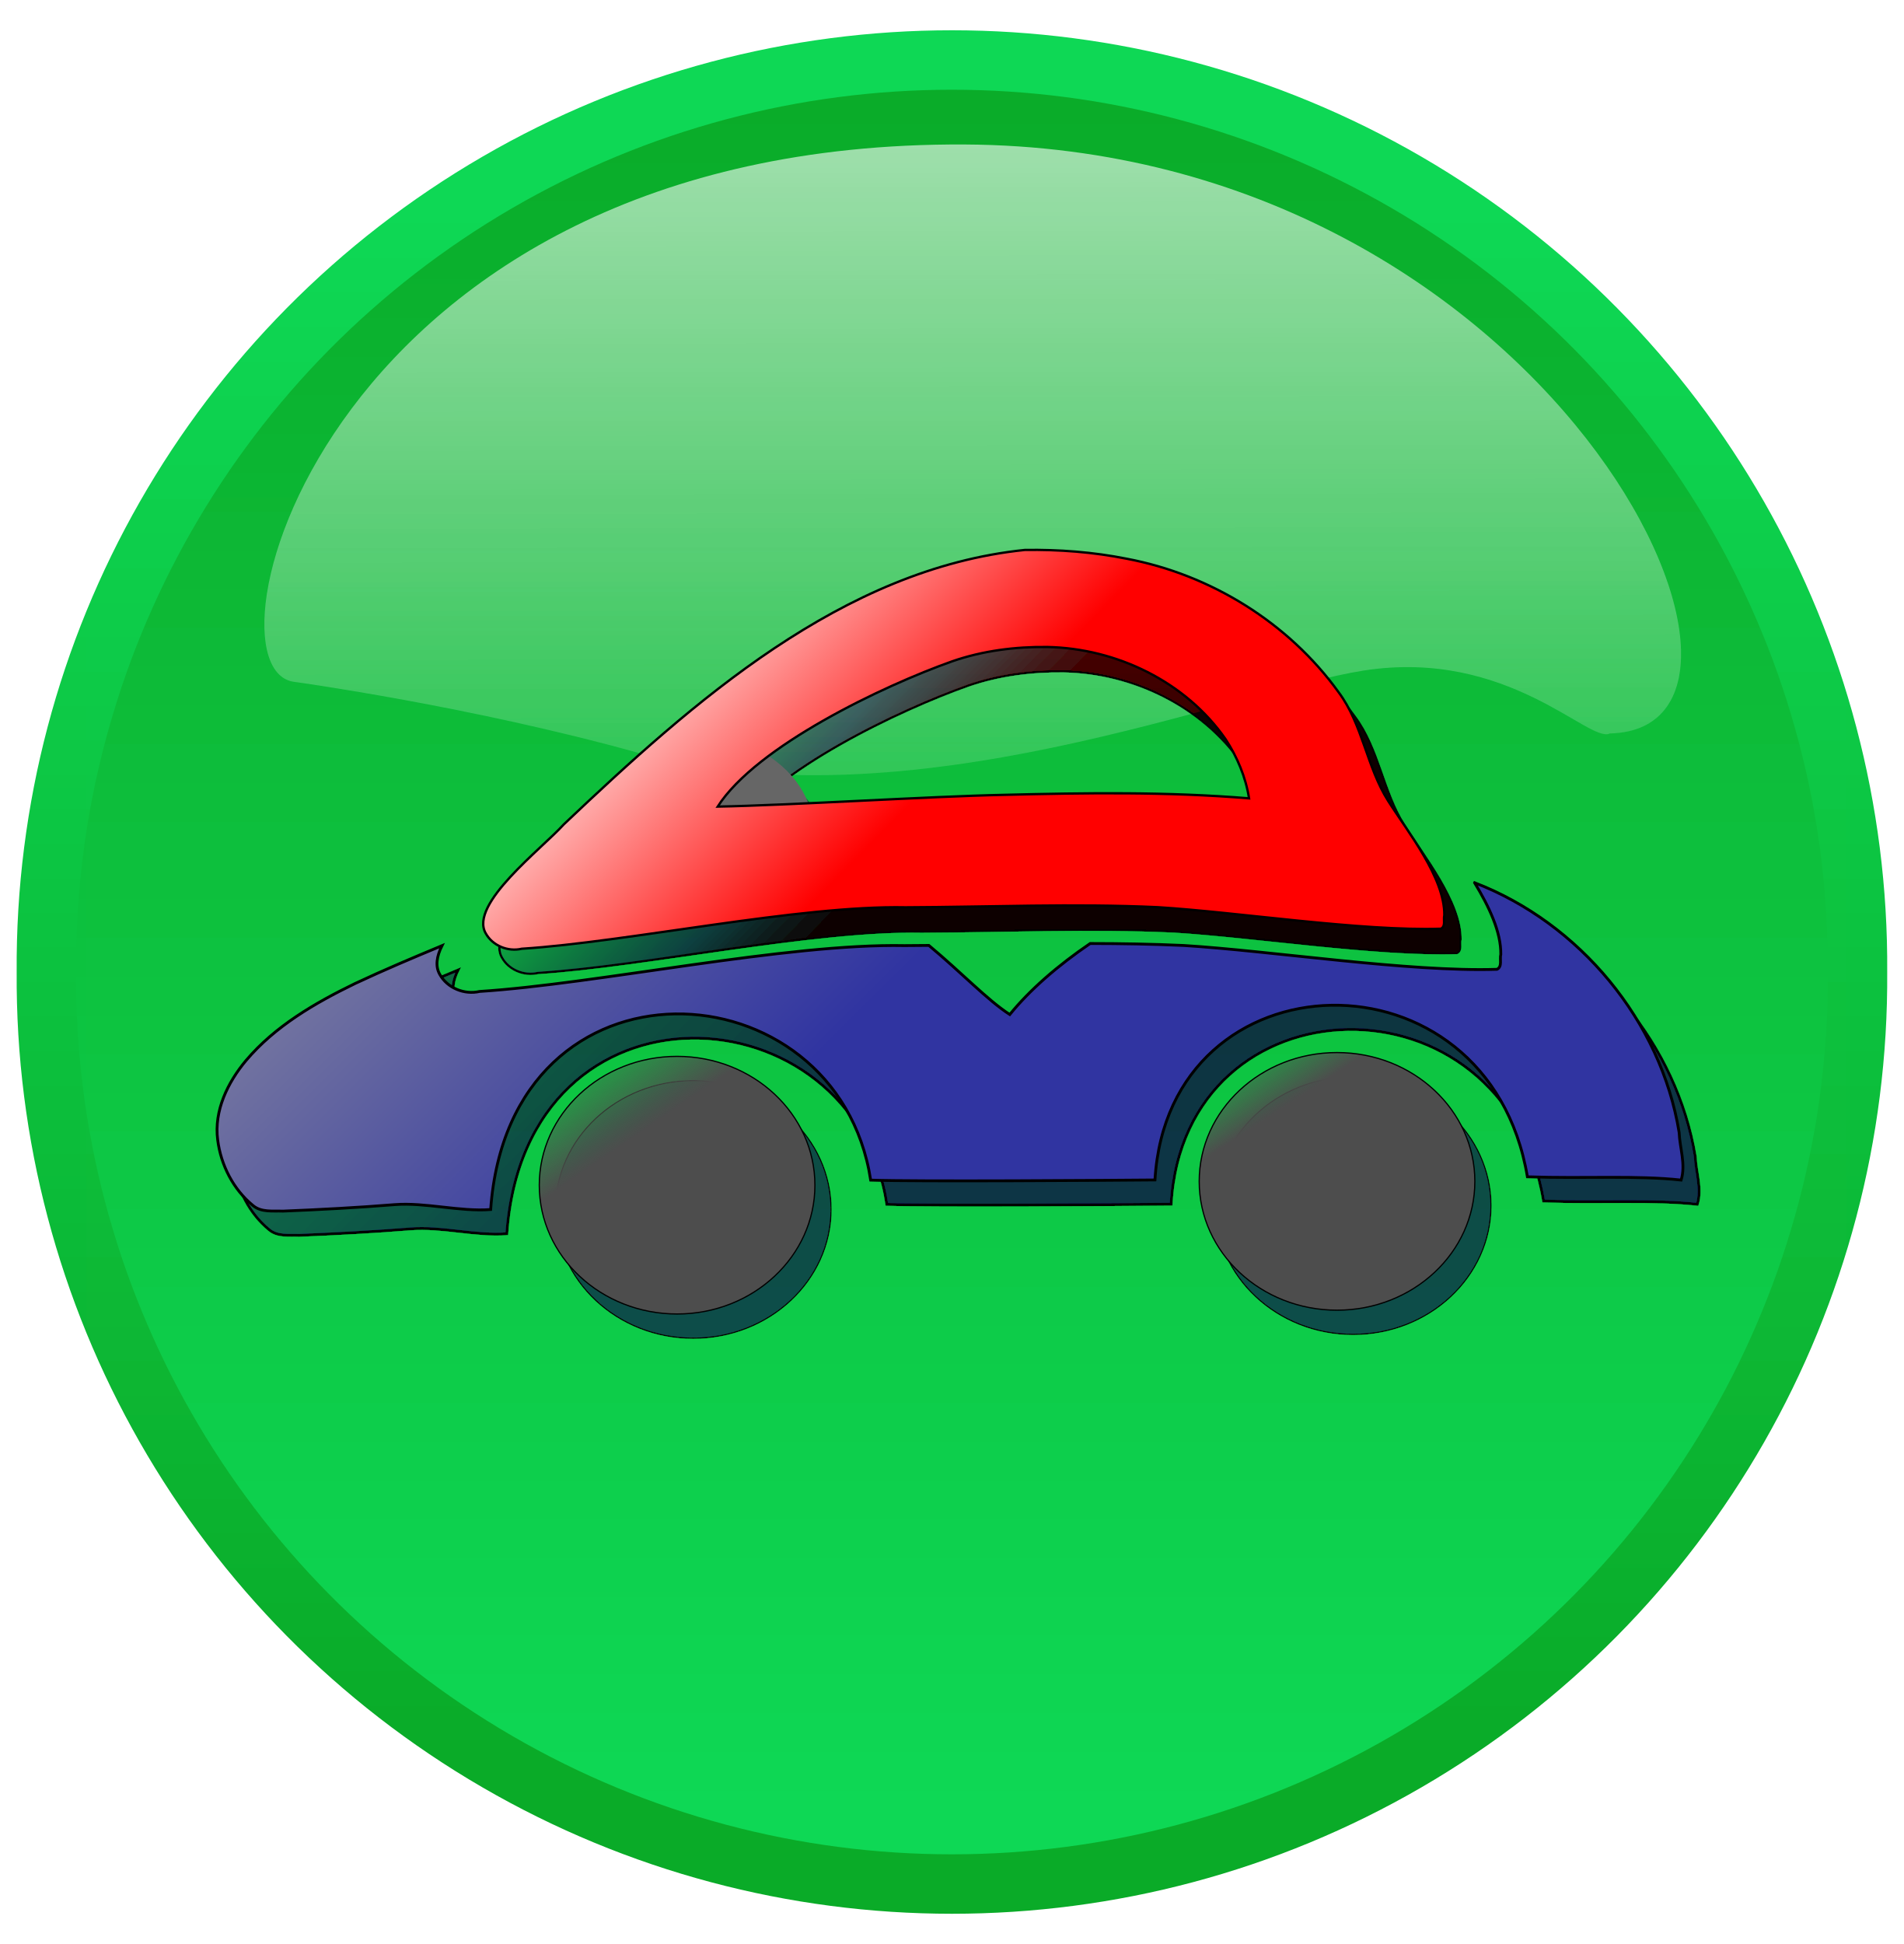
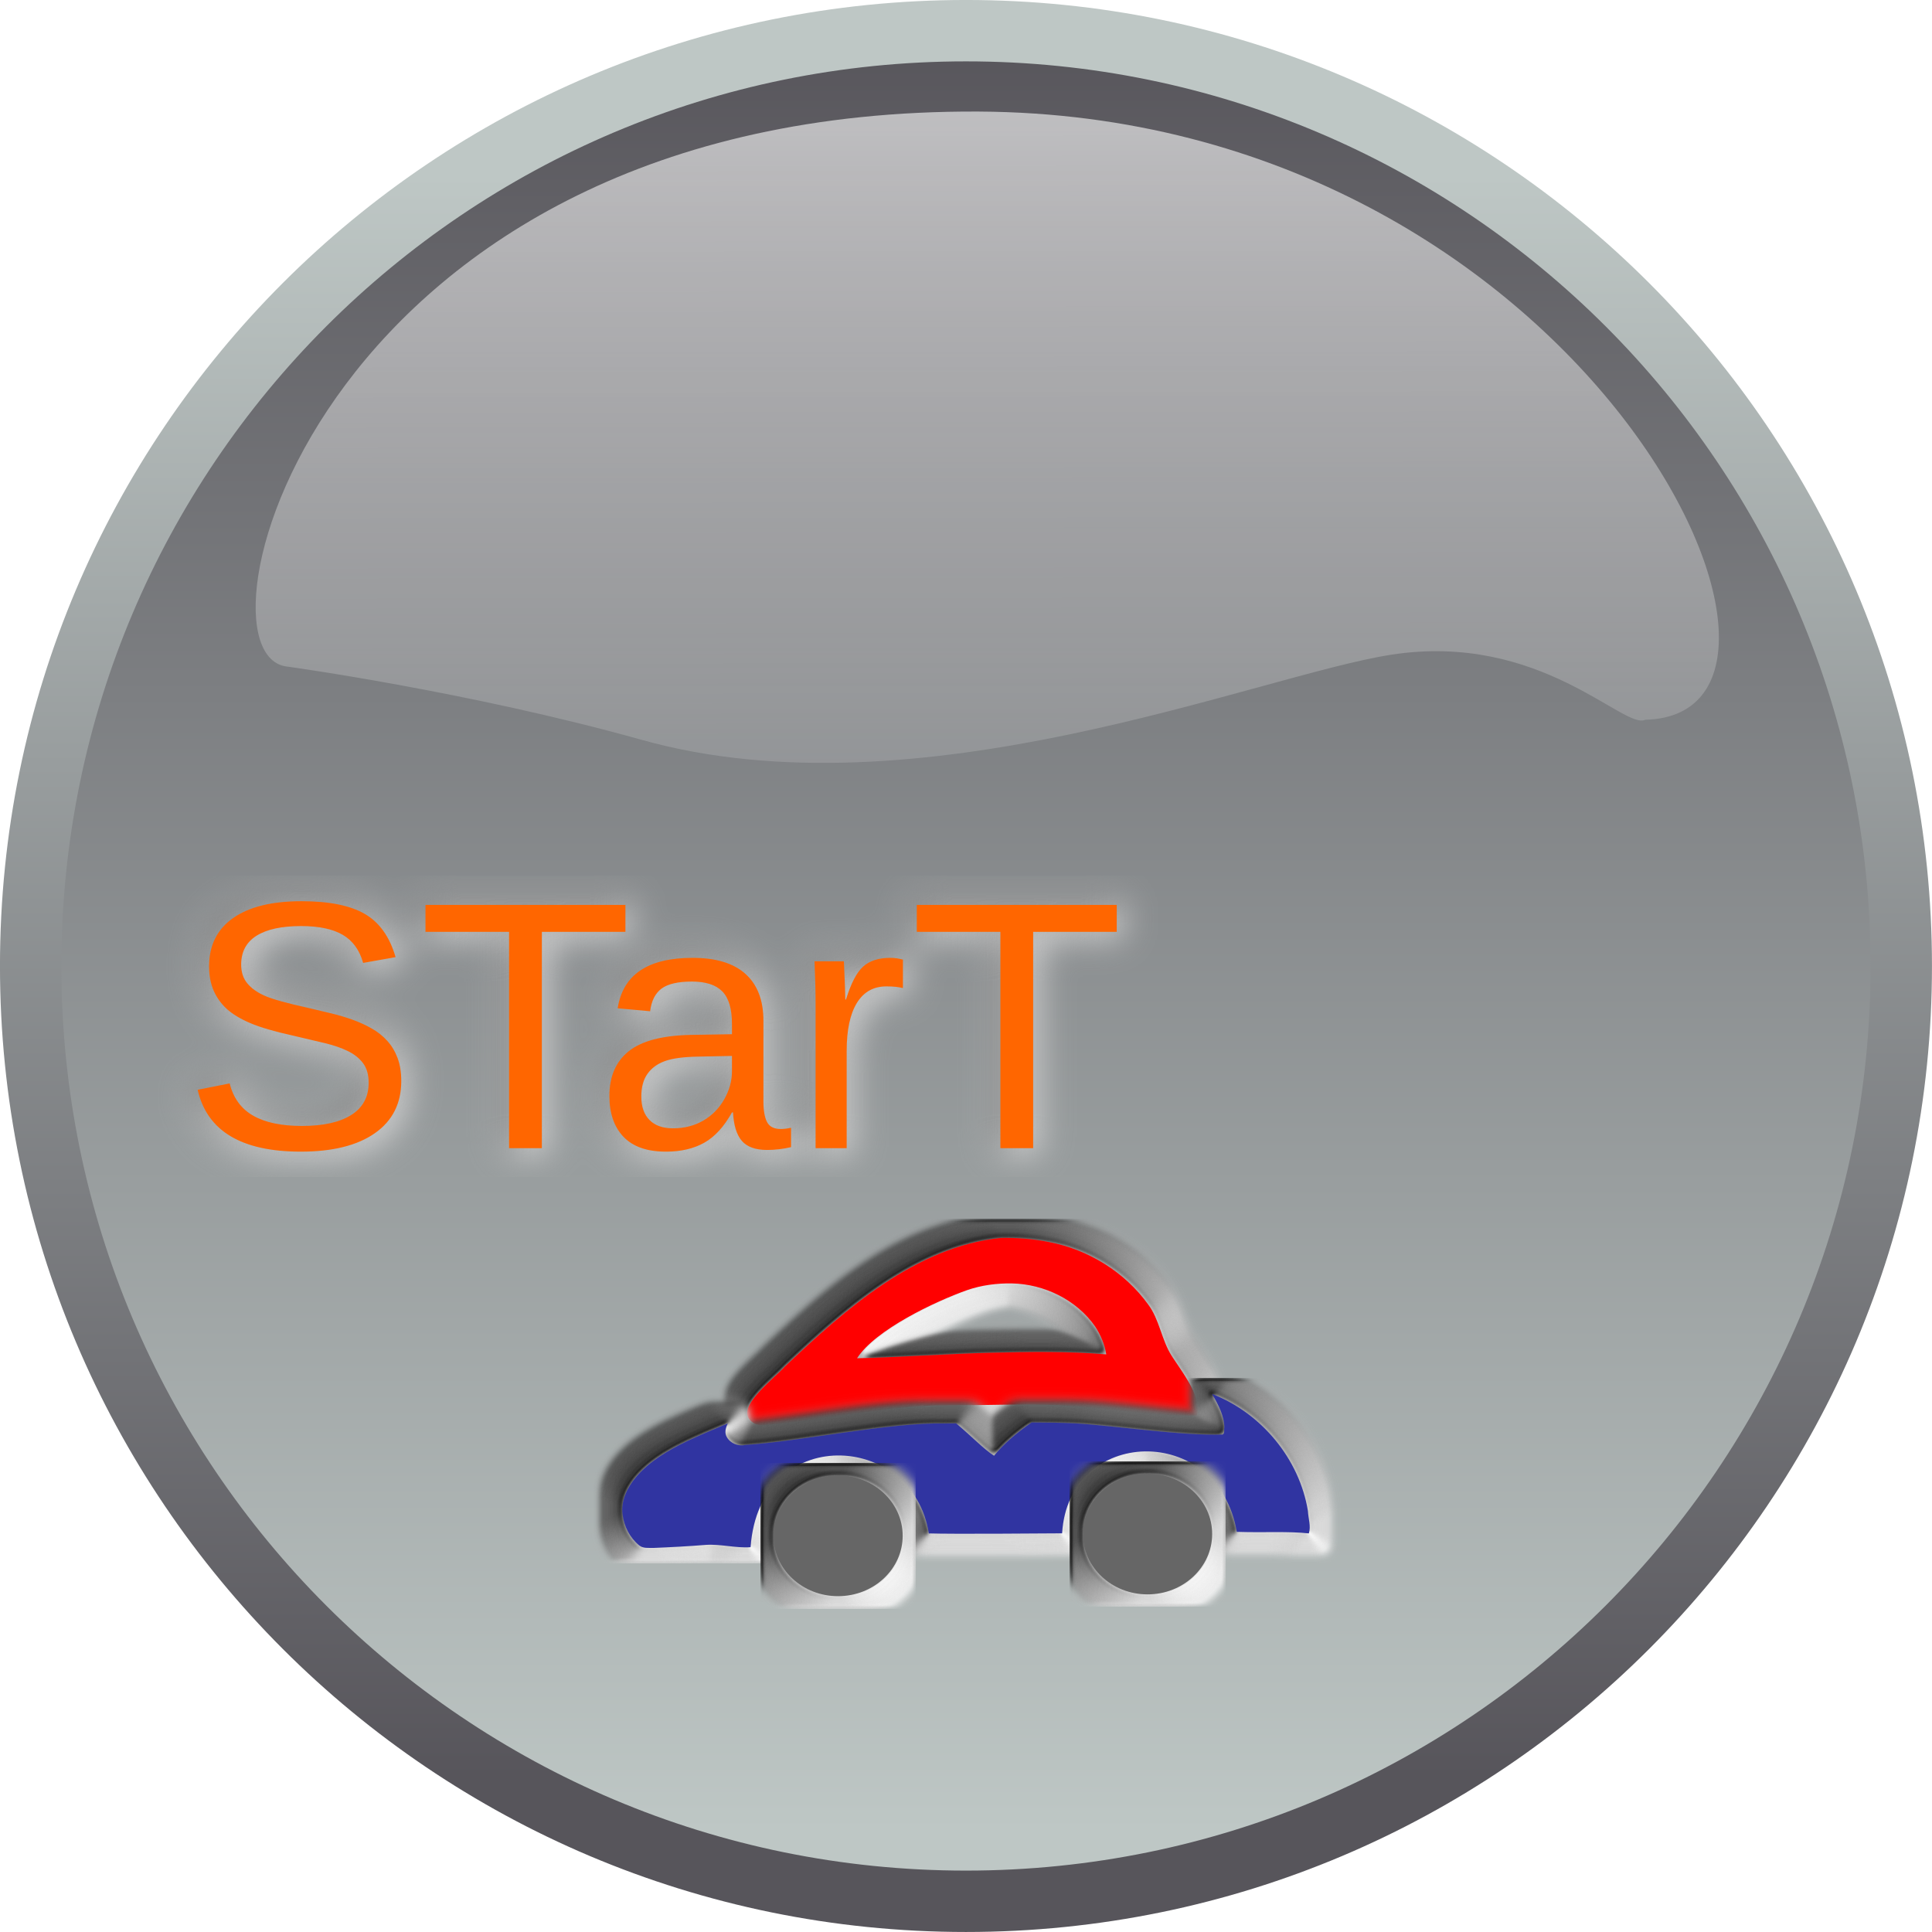
- <svg xmlns="http://www.w3.org/2000/svg" xmlns:xlink="http://www.w3.org/1999/xlink" viewBox="0 0 9.951 10.159" width="199.026" height="203.187" id="svg2881" version="1.1" style="display:inline" enable-background="new">
-   <defs id="defs2898">
-     <linearGradient id="linearGradient2939">
-       <stop style="stop-color:#d2d2d2;stop-opacity:1;" offset="0" id="stop2941" />
-       <stop style="stop-color:#ffffff;stop-opacity:0;" offset="1" id="stop2943" />
+ <svg xmlns="http://www.w3.org/2000/svg" xmlns:xlink="http://www.w3.org/1999/xlink" id="svg1" viewBox="0 0 393.31 393.31" version="1.1" width="100%" height="100%">
+   <defs id="defs3">
+     <linearGradient id="linearGradient1697">
+       <stop id="stop1698" style="stop-color:#bec7c5;stop-opacity:1;" offset="0" />
+       <stop id="stop1699" style="stop-color:#57555b;stop-opacity:1;" offset="1" />
    </linearGradient>
-     <linearGradient id="linearGradient2929">
-       <stop style="stop-color:#123031;stop-opacity:1;" offset="0" id="stop2931" />
-       <stop style="stop-color:#ededed;stop-opacity:1" offset="1" id="stop2933" />
+     <linearGradient id="linearGradient1076" y2="466.28" xlink:href="#linearGradient1697" gradientUnits="userSpaceOnUse" x2="520.57" y1="506.29" x1="520.57" />
+     <linearGradient id="linearGradient1077" y2="505.08" xlink:href="#linearGradient1697" gradientUnits="userSpaceOnUse" x2="522.94" y1="469.5" x1="522.94" />
+     <linearGradient id="linearGradient1078" y2="463.47" gradientUnits="userSpaceOnUse" y1="183.48" gradientTransform="matrix(1.5539 0 0 .64354 -1.0179 0)" x2="214.59" x1="213.83">
+       <stop id="stop1703" style="stop-color:#ffffff;stop-opacity:.691" offset="0" />
+       <stop id="stop1704" style="stop-color:#ffffff;stop-opacity:0" offset="1" />
    </linearGradient>
-     <clipPath clipPathUnits="userSpaceOnUse" id="clipPath2917">
-       <path style="fill:#aaccee;fill-opacity:1;stroke:none" id="path2919" d="m 889.243,347.809 a 300,300 0 1 1 -600,0 300,300 0 1 1 600,0 z" transform="matrix(0.0488048,0,0,0.0488048,1.24212,-1.97473)" />
-     </clipPath>
-     <radialGradient xlink:href="#linearGradient2929" id="radialGradient2937" cx="691.637" cy="89.207" fx="691.637" fy="89.207" r="300" gradientUnits="userSpaceOnUse" gradientTransform="matrix(0.358885,1.17406,-0.97801,0.286827,388.549,-507.209)" />
-     <radialGradient xlink:href="#linearGradient2939" id="radialGradient2945" cx="598.691" cy="67.812" fx="598.691" fy="67.812" r="300" gradientUnits="userSpaceOnUse" gradientTransform="matrix(-0.032747,2.01035,-1.0397,-0.016936,667.401,-1015.97)" />
-     <linearGradient xlink:href="#linearGradient2939" id="linearGradient2954" x1="571.315" y1="798.406" x2="569.522" y2="708.765" gradientUnits="userSpaceOnUse" />
-     <radialGradient xlink:href="#linearGradient2929" id="radialGradient3745" gradientUnits="userSpaceOnUse" gradientTransform="matrix(0.358885,1.17406,-0.97801,0.286827,388.549,-507.209)" cx="691.637" cy="89.207" fx="691.637" fy="89.207" r="300" />
-     <radialGradient xlink:href="#linearGradient2939" id="radialGradient3747" gradientUnits="userSpaceOnUse" gradientTransform="matrix(-0.032747,2.01035,-1.0397,-0.016936,667.401,-1015.97)" cx="598.691" cy="67.812" fx="598.691" fy="67.812" r="300" />
-     <linearGradient xlink:href="#linearGradient2939" id="linearGradient3749" gradientUnits="userSpaceOnUse" x1="571.315" y1="798.406" x2="569.522" y2="708.765" />
-     <linearGradient xlink:href="#linearGradient3206" id="linearGradient3769" gradientUnits="userSpaceOnUse" gradientTransform="matrix(0.04517325,0,0,0.04517325,-27.18444,-2.634984)" x1="542.74" y1="0.723" x2="360.837" y2="-179.085" />
+     <filter id="filter3917" color-interpolation-filters="sRGB">
+       <feMorphology id="feMorphology3919" result="result1" in="SourceAlpha" operator="dilate" radius="3.6" />
+       <feGaussianBlur id="feGaussianBlur3921" stdDeviation="3.6" in="result1" result="result0" />
+       <feDiffuseLighting id="feDiffuseLighting3923" surfaceScale="-5" result="result2">
+         <feDistantLight id="feDistantLight3925" elevation="45" azimuth="225" />
+       </feDiffuseLighting>
+       <feComposite id="feComposite3927" in2="result0" operator="in" result="result91" />
+       <feComposite id="feComposite3929" in2="result91" in="SourceGraphic" />
+     </filter>
+     <linearGradient y2="-179.085" x2="360.837" y1="0.723" x1="542.74" gradientTransform="matrix(0.903465,0,0,0.903465,48.98526,-14.24873)" gradientUnits="userSpaceOnUse" id="linearGradient3897" xlink:href="#linearGradient3206" />
+     <linearGradient y2="135.509" x2="266.06" y1="194.778" x1="304.79" gradientTransform="matrix(0.8162313,0,0,0.8162313,503.354,66.23209)" gradientUnits="userSpaceOnUse" id="linearGradient3895" xlink:href="#linearGradient3222-5" />
+     <linearGradient y2="135.509" x2="266.06" y1="212.28" x1="318.792" gradientTransform="matrix(0.8162313,0,0,0.8162313,63.35401,68.78848)" gradientUnits="userSpaceOnUse" id="linearGradient3893" xlink:href="#linearGradient3222" />
+     <linearGradient y2="-149.655" x2="133.446" y1="175.614" x1="456.695" gradientUnits="userSpaceOnUse" id="linearGradient3891" xlink:href="#linearGradient3214" />
+     <linearGradient y2="-149.655" x2="133.446" y1="175.614" x1="456.695" gradientUnits="userSpaceOnUse" id="linearGradient3834" xlink:href="#linearGradient3214" />
+     <linearGradient y2="135.509" x2="266.06" y1="212.28" x1="318.792" gradientTransform="matrix(0.8162313,0,0,0.8162313,63.35401,68.78848)" gradientUnits="userSpaceOnUse" id="linearGradient3831" xlink:href="#linearGradient3222" />
+     <linearGradient y2="135.509" x2="266.06" y1="194.778" x1="304.79" gradientTransform="matrix(0.8162313,0,0,0.8162313,503.354,66.23209)" gradientUnits="userSpaceOnUse" id="linearGradient3828" xlink:href="#linearGradient3222-5" />
+     <linearGradient y2="-179.085" x2="360.837" y1="0.723" x1="542.74" gradientTransform="matrix(0.903465,0,0,0.903465,48.98526,-14.24873)" gradientUnits="userSpaceOnUse" id="linearGradient3822" xlink:href="#linearGradient3206" />
+     <linearGradient id="linearGradient3222-5">
+       <stop id="stop3224-4" offset="0" style="stop-color:#4d4d4d;stop-opacity:1;" />
+       <stop id="stop3226-1" offset="1" style="stop-color:#4d4d4d;stop-opacity:0;" />
+     </linearGradient>
+     <linearGradient gradientTransform="matrix(0.8162313,0,0,0.8162313,63.35401,68.78848)" y2="135.509" x2="266.06" y1="212.28" x1="318.792" gradientUnits="userSpaceOnUse" id="linearGradient2916-1" xlink:href="#linearGradient3222-5" />
    <linearGradient id="linearGradient3206">
-       <stop style="stop-color:#ff0000;stop-opacity:1;" offset="0" id="stop3208" />
-       <stop style="stop-color:#fffffd;stop-opacity:1;" offset="1" id="stop3210" />
+       <stop id="stop3208" offset="0" style="stop-color:#ff0000;stop-opacity:1;" />
+       <stop id="stop3210" offset="1" style="stop-color:#fffffd;stop-opacity:1;" />
    </linearGradient>
-     <linearGradient xlink:href="#linearGradient3222-5" id="linearGradient3775" gradientUnits="userSpaceOnUse" gradientTransform="matrix(0.04081156,0,0,0.04081156,-4.465999,1.389056)" x1="304.79" y1="194.778" x2="266.06" y2="135.509" />
-     <linearGradient id="linearGradient3222-5">
-       <stop style="stop-color:#4d4d4d;stop-opacity:1;" offset="0" id="stop3224-4" />
-       <stop style="stop-color:#4d4d4d;stop-opacity:0;" offset="1" id="stop3226-1" />
+     <linearGradient id="linearGradient3214">
+       <stop id="stop3216" offset="0" style="stop-color:#3034a1;stop-opacity:1;" />
+       <stop id="stop3218" offset="1" style="stop-color:#9f9f9f;stop-opacity:1;" />
    </linearGradient>
-     <linearGradient xlink:href="#linearGradient3222" id="linearGradient3778" gradientUnits="userSpaceOnUse" gradientTransform="matrix(0.04081156,0,0,0.04081156,-26.466,1.516876)" x1="318.792" y1="212.28" x2="266.06" y2="135.509" />
    <linearGradient id="linearGradient3222">
-       <stop style="stop-color:#4d4d4d;stop-opacity:1;" offset="0" id="stop3224" />
-       <stop style="stop-color:#4d4d4d;stop-opacity:0;" offset="1" id="stop3226" />
+       <stop id="stop3224" offset="0" style="stop-color:#4d4d4d;stop-opacity:1;" />
+       <stop id="stop3226" offset="1" style="stop-color:#4d4d4d;stop-opacity:0;" />
    </linearGradient>
-     <linearGradient xlink:href="#linearGradient3214" id="linearGradient3781" gradientUnits="userSpaceOnUse" x1="456.695" y1="175.614" x2="133.446" y2="-149.655" gradientTransform="translate(30.99283,147.6018)" />
-     <linearGradient id="linearGradient3214">
-       <stop style="stop-color:#3034a1;stop-opacity:1;" offset="0" id="stop3216" />
-       <stop style="stop-color:#9f9f9f;stop-opacity:1;" offset="1" id="stop3218" />
-     </linearGradient>
-     <linearGradient y2="-149.655" x2="133.446" y1="175.614" x1="456.695" gradientTransform="matrix(0.05,0,0,0.05,-29.6337,-1.922548)" gradientUnits="userSpaceOnUse" id="linearGradient4092" xlink:href="#linearGradient3214" />
-     <radialGradient xlink:href="#linearGradient2939" id="radialGradient4178" gradientUnits="userSpaceOnUse" gradientTransform="matrix(-0.032747,2.01035,-1.0397,-0.016936,667.401,-1015.97)" cx="598.691" cy="67.812" fx="598.691" fy="67.812" r="300" />
-     <linearGradient gradientTransform="matrix(0.03862805,0,0,0.01599767,-2.604974,-1.746224)" gradientUnits="userSpaceOnUse" id="linearGradient1078" x1="213.828" x2="214.592" xlink:href="#linearGradient1702" y1="183.484" y2="463.473" />
-     <linearGradient id="linearGradient1702">
-       <stop id="stop1703" offset="0" style="stop-color:#ffffff;stop-opacity:0.691;" />
-       <stop id="stop1704" offset="1" style="stop-color:#ffffff;stop-opacity:0;" />
-     </linearGradient>
-     <linearGradient gradientUnits="userSpaceOnUse" id="linearGradient1076" x1="520.572" x2="520.572" xlink:href="#linearGradient1697" y1="506.287" y2="466.279" />
-     <linearGradient id="linearGradient1697">
-       <stop id="stop1698" offset="0" style="stop-color:#0ed855;stop-opacity:1;" />
-       <stop id="stop1699" offset="1" style="stop-color:#0aab28;stop-opacity:1;" />
-     </linearGradient>
-     <linearGradient gradientUnits="userSpaceOnUse" id="linearGradient1077" x1="522.942" x2="522.942" xlink:href="#linearGradient1697" y1="469.499" y2="505.084" />
-     <linearGradient id="linearGradient3083">
-       <stop id="stop3085" offset="0" style="stop-color:#0e56db;stop-opacity:1;" />
-       <stop id="stop3087" offset="1" style="stop-color:#071176;stop-opacity:1;" />
-     </linearGradient>
-     <linearGradient y2="466.279" x2="520.572" y1="506.287" x1="520.572" gradientUnits="userSpaceOnUse" id="linearGradient3091" xlink:href="#linearGradient1697" />
-     <linearGradient y2="505.084" x2="522.942" y1="469.499" x1="522.942" gradientUnits="userSpaceOnUse" id="linearGradient3093" xlink:href="#linearGradient1697" />
-     <linearGradient xlink:href="#linearGradient1697" id="linearGradient3138" gradientUnits="userSpaceOnUse" x1="520.572" y1="506.287" x2="520.572" y2="466.279" />
-     <linearGradient xlink:href="#linearGradient1697" id="linearGradient3140" gradientUnits="userSpaceOnUse" x1="522.942" y1="469.499" x2="522.942" y2="505.084" />
-     <linearGradient xlink:href="#linearGradient1702" id="linearGradient3142" gradientUnits="userSpaceOnUse" gradientTransform="matrix(0.03862805,0,0,0.01599767,-2.604974,-1.746224)" x1="213.828" y1="183.484" x2="214.592" y2="463.473" />
-     <linearGradient xlink:href="#linearGradient3214" id="linearGradient3163" gradientUnits="userSpaceOnUse" gradientTransform="matrix(0.05,0,0,0.05,-29.6337,-1.922548)" x1="456.695" y1="175.614" x2="133.446" y2="-149.655" />
-     <linearGradient xlink:href="#linearGradient3222" id="linearGradient3165" gradientUnits="userSpaceOnUse" gradientTransform="matrix(0.04081156,0,0,0.04081156,-26.466,1.516876)" x1="318.792" y1="212.28" x2="266.06" y2="135.509" />
-     <linearGradient xlink:href="#linearGradient3222-5" id="linearGradient3167" gradientUnits="userSpaceOnUse" gradientTransform="matrix(0.04081156,0,0,0.04081156,-4.465999,1.389056)" x1="304.79" y1="194.778" x2="266.06" y2="135.509" />
-     <linearGradient xlink:href="#linearGradient3206" id="linearGradient3169" gradientUnits="userSpaceOnUse" gradientTransform="matrix(0.04517325,0,0,0.04517325,-27.18444,-2.634984)" x1="542.74" y1="0.723" x2="360.837" y2="-179.085" />
-     <filter id="filter3171">
-       <feBlend mode="darken" in2="BackgroundImage" id="feBlend3173" />
+     <filter id="filter4234" color-interpolation-filters="sRGB">
+       <feMorphology id="feMorphology4236" result="result1" in="SourceAlpha" operator="dilate" radius="3.6" />
+       <feGaussianBlur id="feGaussianBlur4238" stdDeviation="3.6" in="result1" result="result0" />
+       <feDiffuseLighting id="feDiffuseLighting4240" surfaceScale="-5" result="result2">
+         <feDistantLight id="feDistantLight4242" elevation="45" azimuth="225" />
+       </feDiffuseLighting>
+       <feComposite id="feComposite4244" in2="result0" operator="in" result="result91" />
+       <feComposite id="feComposite4246" in2="result91" in="SourceGraphic" result="fbSourceGraphic" />
+       <feColorMatrix result="fbSourceGraphicAlpha" in="fbSourceGraphic" values="0 0 0 -1 0 0 0 0 -1 0 0 0 0 -1 0 0 0 0 1 0" id="feColorMatrix4248" />
+       <feMorphology id="feMorphology4250" result="result1" in="fbSourceGraphicAlpha" operator="dilate" radius="3.6" />
+       <feGaussianBlur id="feGaussianBlur4252" stdDeviation="3.6" in="result1" result="result0" />
+       <feDiffuseLighting id="feDiffuseLighting4254" surfaceScale="-5" result="result92">
+         <feDistantLight id="feDistantLight4256" elevation="45" azimuth="225" />
+       </feDiffuseLighting>
+       <feComposite id="feComposite4258" in2="result0" operator="in" result="result91" />
+       <feComposite id="feComposite4260" in2="result91" in="fbSourceGraphic" result="fbSourceGraphic" />
+       <feColorMatrix result="fbSourceGraphicAlpha" in="fbSourceGraphic" values="0 0 0 -1 0 0 0 0 -1 0 0 0 0 -1 0 0 0 0 1 0" id="feColorMatrix4266" />
+       <feMorphology id="feMorphology4268" result="result1" in="fbSourceGraphicAlpha" operator="dilate" radius="3.6" />
+       <feGaussianBlur id="feGaussianBlur4270" stdDeviation="3.6" in="result1" result="result0" />
+       <feDiffuseLighting id="feDiffuseLighting4272" surfaceScale="-5" result="result93">
+         <feDistantLight id="feDistantLight4274" elevation="45" azimuth="225" />
+       </feDiffuseLighting>
+       <feComposite id="feComposite4276" in2="result0" operator="in" result="result91" />
+       <feComposite id="feComposite4278" in2="result91" in="fbSourceGraphic" result="fbSourceGraphic" />
+       <feColorMatrix result="fbSourceGraphicAlpha" in="fbSourceGraphic" values="0 0 0 -1 0 0 0 0 -1 0 0 0 0 -1 0 0 0 0 1 0" id="feColorMatrix4280" />
+       <feMorphology id="feMorphology4282" result="result1" in="fbSourceGraphicAlpha" operator="dilate" radius="3.6" />
+       <feGaussianBlur id="feGaussianBlur4284" stdDeviation="3.6" in="result1" result="result0" />
+       <feDiffuseLighting id="feDiffuseLighting4286" surfaceScale="-5" result="result94">
+         <feDistantLight id="feDistantLight4288" elevation="45" azimuth="225" />
+       </feDiffuseLighting>
+       <feComposite id="feComposite4290" in2="result0" operator="in" result="result91" />
+       <feComposite id="feComposite4292" in2="result91" in="fbSourceGraphic" result="fbSourceGraphic" />
+       <feColorMatrix result="fbSourceGraphicAlpha" in="fbSourceGraphic" values="0 0 0 -1 0 0 0 0 -1 0 0 0 0 -1 0 0 0 0 1 0" id="feColorMatrix4294" />
+       <feMorphology id="feMorphology4296" result="result1" in="fbSourceGraphicAlpha" operator="dilate" radius="3.6" />
+       <feGaussianBlur id="feGaussianBlur4298" stdDeviation="3.6" in="result1" result="result0" />
+       <feDiffuseLighting id="feDiffuseLighting4300" surfaceScale="-5" result="result95">
+         <feDistantLight id="feDistantLight4302" elevation="45" azimuth="225" />
+       </feDiffuseLighting>
+       <feComposite id="feComposite4304" in2="result0" operator="in" result="result91" />
+       <feComposite id="feComposite4306" in2="result91" in="fbSourceGraphic" result="fbSourceGraphic" />
+       <feColorMatrix result="fbSourceGraphicAlpha" in="fbSourceGraphic" values="0 0 0 -1 0 0 0 0 -1 0 0 0 0 -1 0 0 0 0 1 0" id="feColorMatrix4308" />
+       <feMorphology id="feMorphology4310" result="result1" in="fbSourceGraphicAlpha" operator="dilate" radius="3.6" />
+       <feGaussianBlur id="feGaussianBlur4312" stdDeviation="3.6" in="result1" result="result0" />
+       <feDiffuseLighting id="feDiffuseLighting4314" surfaceScale="-5" result="result96">
+         <feDistantLight id="feDistantLight4316" elevation="45" azimuth="225" />
+       </feDiffuseLighting>
+       <feComposite id="feComposite4318" in2="result0" operator="in" result="result91" />
+       <feComposite id="feComposite4320" in2="result91" in="fbSourceGraphic" />
    </filter>
-     <linearGradient xlink:href="#linearGradient1702" id="linearGradient3948" gradientUnits="userSpaceOnUse" gradientTransform="matrix(0.03862805,0,0,0.01599767,-3.334053,-2.304367)" x1="213.828" y1="183.484" x2="214.592" y2="463.473" />
  </defs>
-   <clipPath id="t">
-     <path d="m 30,15 h 30 v 15 z m 0,0 V 30 H 0 z m 0,0 H 0 V 0 z m 0,0 V 0 h 30 z" id="path2884" />
-   </clipPath>
-   <g id="layer3" style="display:inline">
-     <path d="m 544.066,487.062 a 20.784,20.784 0 1 1 -41.567,0 20.784,20.784 0 1 1 41.567,0 z" id="path1070" style="fill:url(#linearGradient3138);fill-opacity:1;fill-rule:nonzero;stroke:url(#linearGradient3140);stroke-width:1.364;stroke-linecap:round;stroke-linejoin:round;stroke-miterlimit:4;stroke-opacity:1;stroke-dashoffset:0" transform="matrix(0.2277357,0,0,0.2277357,-114.1945,-105.8418)" />
-     <path d="M 8.414,3.833 C 9.517,3.809 8.106,0.771 5.041,0.755 1.696,0.738 1.012,3.514 1.543,3.564 c 0,0 0.916,0.126 1.788,0.369 C 4.735,4.33 6.452,3.609 7.129,3.504 7.883,3.387 8.307,3.887 8.414,3.833 z" id="path1713" style="opacity:0.9;fill:url(#linearGradient3948);fill-opacity:1;fill-rule:evenodd;stroke:none" />
-   </g>
-   <g id="layer2" style="filter:url(#filter3171)">
-     <g transform="matrix(0.1567861,0,0,0.1567861,5.540034,4.452784)" id="g3145" style="display:inline">
-       <path style="fill:url(#linearGradient3163);fill-opacity:1;fill-rule:evenodd;stroke:#000000;stroke-width:0.094px;stroke-linecap:butt;stroke-linejoin:miter;stroke-opacity:1" d="m 14.364,1.833 c 0.482,0.796 0.883,1.638 0.872,2.386 -0.042,0.162 0.058,0.402 -0.125,0.497 -2.94,0.096 -7.517,-0.614 -10.442,-0.794 -1.04,-0.048 -2.081,-0.065 -3.122,-0.066 -1.077,0.733 -2.013,1.545 -2.68,2.367 -0.739,-0.475 -1.594,-1.384 -2.697,-2.303 -0.271,0.003 -0.542,0.005 -0.812,0.006 -3.937,-0.078 -10.246,1.279 -14.164,1.528 -0.505,0.119 -1.077,-0.111 -1.33,-0.57 -0.155,-0.27 -0.103,-0.599 0.075,-0.956 -0.973,0.405 -1.945,0.815 -2.898,1.262 -1.337,0.649 -2.665,1.419 -3.636,2.567 -0.61,0.73 -1.072,1.672 -0.944,2.645 0.105,0.837 0.52,1.652 1.178,2.188 0.277,0.235 0.661,0.172 0.997,0.186 1.242,-0.05 2.484,-0.117 3.723,-0.216 1.025,-0.081 2.177,0.242 3.202,0.163 0.628,-8.836 11.554,-8.224 12.669,-0.98 1.531,0.052 7.942,0.008 9.477,-0.006 0.443,-7.597 11.108,-7.896 12.416,-0.105 1.962,0.066 3.636,-0.054 5.125,0.109 0.161,-0.524 -0.046,-1.062 -0.067,-1.591 -0.605,-3.711 -3.318,-6.972 -6.816,-8.319 z" id="path3147" />
-       <path style="fill:url(#linearGradient3165);fill-opacity:1;fill-rule:evenodd;stroke:#000000;stroke-width:0.041;stroke-linecap:butt;stroke-linejoin:miter;stroke-miterlimit:4;stroke-opacity:1;stroke-dasharray:none" d="m -12.224,7.618 c -2.536,0 -4.594,1.924 -4.594,4.294 0,2.37 2.058,4.293 4.594,4.293 2.536,0 4.595,-1.923 4.595,-4.293 0,-2.37 -2.059,-4.294 -4.595,-4.294 z" id="path3149" />
-       <path style="fill:url(#linearGradient3167);fill-opacity:1;fill-rule:evenodd;stroke:#000000;stroke-width:0.041;stroke-linecap:butt;stroke-linejoin:miter;stroke-miterlimit:4;stroke-opacity:1;stroke-dasharray:none" d="m 9.776,7.491 c -2.536,0 -4.594,1.924 -4.594,4.294 0,2.37 2.058,4.293 4.594,4.293 2.536,0 4.595,-1.923 4.595,-4.293 0,-2.37 -2.059,-4.294 -4.595,-4.294 z" id="path3151" />
-       <path style="fill:#666666;fill-opacity:1" id="path3153" d="m 154.929,-470.444 c -13.438,44.045 -51.636,65.504 -85.317,47.931 -7.078,-3.693 -13.611,-8.969 -19.305,-15.592 l 43.637,-64.157 z" transform="matrix(0,-0.05,0.05,0,13.13964,4.791279)" />
-       <path id="path3155" d="m -0.635,-9.261 c -6.081,0.626 -11.054,5.062 -15.363,9.144 -0.735,0.816 -3.167,2.658 -2.606,3.633 0.228,0.415 0.745,0.623 1.201,0.515 3.539,-0.225 9.24,-1.452 12.797,-1.381 2.804,-0.011 5.61,-0.134 8.413,-0.004 2.642,0.163 6.778,0.804 9.434,0.717 0.165,-0.086 0.075,-0.302 0.112,-0.449 0.018,-1.247 -1.222,-2.782 -1.875,-3.815 C 10.765,-2.03 10.629,-3.449 9.828,-4.521 8.16,-6.836 5.567,-8.439 2.769,-8.968 1.65,-9.192 0.505,-9.279 -0.635,-9.261 z m 0.758,3.234 c 2.303,0.044 4.609,1.16 5.935,3.067 0.391,0.597 0.675,1.271 0.786,1.978 -2.728,-0.225 -5.468,-0.184 -8.201,-0.116 -2.38,0.047 -7.134,0.348 -9.514,0.391 1.295,-2.022 5.531,-4.032 7.82,-4.843 1.017,-0.352 2.1,-0.49 3.174,-0.477 z" style="fill:url(#linearGradient3169);fill-opacity:1;fill-rule:evenodd;stroke:#000000;stroke-width:0.078px;stroke-linecap:butt;stroke-linejoin:miter;stroke-opacity:1" />
-     </g>
-   </g>
-   <g id="layer1" style="display:inline">
-     <g style="display:inline" id="g4145" transform="matrix(0.1567861,0,0,0.1567861,5.455519,4.326012)">
-       <path id="path2413" d="m 14.364,1.833 c 0.482,0.796 0.883,1.638 0.872,2.386 -0.042,0.162 0.058,0.402 -0.125,0.497 -2.94,0.096 -7.517,-0.614 -10.442,-0.794 -1.04,-0.048 -2.081,-0.065 -3.122,-0.066 -1.077,0.733 -2.013,1.545 -2.68,2.367 -0.739,-0.475 -1.594,-1.384 -2.697,-2.303 -0.271,0.003 -0.542,0.005 -0.812,0.006 -3.937,-0.078 -10.246,1.279 -14.164,1.528 -0.505,0.119 -1.077,-0.111 -1.33,-0.57 -0.155,-0.27 -0.103,-0.599 0.075,-0.956 -0.973,0.405 -1.945,0.815 -2.898,1.262 -1.337,0.649 -2.665,1.419 -3.636,2.567 -0.61,0.73 -1.072,1.672 -0.944,2.645 0.105,0.837 0.52,1.652 1.178,2.188 0.277,0.235 0.661,0.172 0.997,0.186 1.242,-0.05 2.484,-0.117 3.723,-0.216 1.025,-0.081 2.177,0.242 3.202,0.163 0.628,-8.836 11.554,-8.224 12.669,-0.98 1.531,0.052 7.942,0.008 9.477,-0.006 0.443,-7.597 11.108,-7.896 12.416,-0.105 1.962,0.066 3.636,-0.054 5.125,0.109 0.161,-0.524 -0.046,-1.062 -0.067,-1.591 -0.605,-3.711 -3.318,-6.972 -6.816,-8.319 z" style="fill:url(#linearGradient4092);fill-opacity:1;fill-rule:evenodd;stroke:#000000;stroke-width:0.094px;stroke-linecap:butt;stroke-linejoin:miter;stroke-opacity:1" />
-       <path id="path2912" d="m -12.224,7.618 c -2.536,0 -4.594,1.924 -4.594,4.294 0,2.37 2.058,4.293 4.594,4.293 2.536,0 4.595,-1.923 4.595,-4.293 0,-2.37 -2.059,-4.294 -4.595,-4.294 z" style="fill:url(#linearGradient3778);fill-opacity:1;fill-rule:evenodd;stroke:#000000;stroke-width:0.041;stroke-linecap:butt;stroke-linejoin:miter;stroke-miterlimit:4;stroke-opacity:1;stroke-dasharray:none" />
-       <path id="path2912-5" d="m 9.776,7.491 c -2.536,0 -4.594,1.924 -4.594,4.294 0,2.37 2.058,4.293 4.594,4.293 2.536,0 4.595,-1.923 4.595,-4.293 0,-2.37 -2.059,-4.294 -4.595,-4.294 z" style="fill:url(#linearGradient3775);fill-opacity:1;fill-rule:evenodd;stroke:#000000;stroke-width:0.041;stroke-linecap:butt;stroke-linejoin:miter;stroke-miterlimit:4;stroke-opacity:1;stroke-dasharray:none" />
-       <path transform="matrix(0,-0.05,0.05,0,13.13964,4.791279)" d="m 154.929,-470.444 a 65.66,85.863 0 0 1 -104.622,32.339 l 43.637,-64.157 z" id="path3254" style="fill:#666666;fill-opacity:1" />
-       <path style="fill:url(#linearGradient3769);fill-opacity:1;fill-rule:evenodd;stroke:#000000;stroke-width:0.078px;stroke-linecap:butt;stroke-linejoin:miter;stroke-opacity:1" d="m -0.635,-9.261 c -6.081,0.626 -11.054,5.062 -15.363,9.144 -0.735,0.816 -3.167,2.658 -2.606,3.633 0.228,0.415 0.745,0.623 1.201,0.515 3.539,-0.225 9.24,-1.452 12.797,-1.381 2.804,-0.011 5.61,-0.134 8.413,-0.004 2.642,0.163 6.778,0.804 9.434,0.717 0.165,-0.086 0.075,-0.302 0.112,-0.449 0.018,-1.247 -1.222,-2.782 -1.875,-3.815 C 10.765,-2.03 10.629,-3.449 9.828,-4.521 8.16,-6.836 5.567,-8.439 2.769,-8.968 1.65,-9.192 0.505,-9.279 -0.635,-9.261 z m 0.758,3.234 c 2.303,0.044 4.609,1.16 5.935,3.067 0.391,0.597 0.675,1.271 0.786,1.978 -2.728,-0.225 -5.468,-0.184 -8.201,-0.116 -2.38,0.047 -7.134,0.348 -9.514,0.391 1.295,-2.022 5.531,-4.032 7.82,-4.843 1.017,-0.352 2.1,-0.49 3.174,-0.477 z" id="path3028" />
+   <g id="layer1" transform="translate(-6.3422 -6.7204)">
+     <path id="path1070" style="stroke-linejoin:round;stroke:url(#linearGradient1077);stroke-width:1.364;stroke-linecap:round;fill:url(#linearGradient1076);fill-opacity:1;stroke-miterlimit:4;stroke-dasharray:none" d="m 544.066,487.062 c 0,11.479 -9.305,20.784 -20.784,20.784 -11.479,0 -20.784,-9.305 -20.784,-20.784 0,-11.479 9.305,-20.784 20.784,-20.784 11.479,0 20.784,9.305 20.784,20.784 z" transform="matrix(9.1612,0,0,9.1612,-4590.9,-4258.7)" />
+     <text xml:space="preserve" style="font-size:22px;font-style:normal;font-variant:normal;font-weight:normal;font-stretch:normal;line-height:125%;letter-spacing:0px;word-spacing:0px;fill:#000000;fill-opacity:1;stroke:none;filter:url(#filter3917);font-family:Arial;-inkscape-font-specification:Arial" x="43.312" y="240.466" id="text3833">
+       <tspan id="tspan3835" x="43.312" y="240.466" style="font-size:72px;fill:#ff6600;font-family:Astro 867;-inkscape-font-specification:Astro 867">STarT</tspan>
+     </text>
+     <path id="path1713" style="opacity:.9;fill-rule:evenodd;fill:url(#linearGradient1078)" d="m471.57 246.89c44.37-0.97-12.4-123.16-135.68-123.81-134.56-0.68-162.09 110.96-140.72 113 0 0 36.87 5.06 71.94 14.86 56.47 15.93 125.55-13.07 152.77-17.29 30.34-4.69 47.37 15.4 51.69 13.24z" transform="translate(-130.29,-93.649)" />
+     <g id="g4322" transform="matrix(1.830566,0,0,1.830566,-168.6026,-260.8512)">
+       <path transform="matrix(0.07822358,0,0,0.07822358,127.2058,271.1574)" style="fill:#ff0000;fill-opacity:1;fill-rule:evenodd;stroke:none;filter:url(#filter4234)" d="M 1018.743,162.085 C 897.128,174.605 797.655,263.327 711.485,344.962 c -14.702,16.33 -63.333,53.168 -52.112,72.66 4.569,8.305 14.892,12.453 24.017,10.308 70.788,-4.507 184.797,-29.036 255.931,-27.629 56.079,-0.213 112.196,-2.673 168.251,-0.075 52.848,3.257 135.56,16.075 188.684,14.338 3.306,-1.711 1.491,-6.045 2.244,-8.97 0.368,-24.935 -24.44,-55.645 -37.492,-76.31 -14.257,-22.572 -16.986,-50.96 -33,-72.391 -33.365,-46.298 -85.226,-78.361 -141.183,-88.936 -22.384,-4.494 -45.27,-6.223 -68.082,-5.871 z m 15.161,64.682 c 46.054,0.875 92.174,23.196 118.692,61.345 7.817,11.946 13.507,25.417 15.727,39.561 -54.554,-4.5 -109.354,-3.685 -164.021,-2.314 -47.603,0.938 -142.671,6.963 -190.275,7.818 25.899,-40.432 110.624,-80.632 156.402,-96.866 20.344,-7.046 42.004,-9.806 63.475,-9.544 z" id="path3028" />
+       <path transform="matrix(0.07822358,0,0,0.07822358,127.2058,271.1574)" id="path2413" d="m 1318.719,383.978 c 9.646,15.93 17.658,32.756 17.438,47.719 -0.834,3.238 1.16,8.044 -2.5,9.938 -58.8,1.923 -150.349,-12.27 -208.844,-15.875 -20.807,-0.964 -41.62,-1.302 -62.438,-1.312 -21.544,14.652 -40.27,30.909 -53.594,47.344 -14.779,-9.496 -31.871,-27.674 -53.937,-46.062 -5.419,0.053 -10.831,0.104 -16.25,0.125 -78.734,-1.557 -204.929,25.574 -283.281,30.562 -10.1,2.374 -21.537,-2.213 -26.594,-11.406 -3.105,-5.394 -2.054,-11.986 1.5,-19.125 -19.454,8.105 -38.893,16.294 -57.969,25.25 -26.731,12.985 -53.295,28.375 -72.719,51.344 -12.19,14.592 -21.444,33.435 -18.875,52.906 2.101,16.749 10.399,33.044 23.562,43.75 5.54,4.698 13.23,3.437 19.938,3.719 24.848,-0.997 49.675,-2.33 74.469,-4.312 20.497,-1.613 43.533,4.849 64.031,3.25 12.566,-176.718 231.073,-164.481 253.375,-19.594 30.627,1.037 158.842,0.157 189.531,-0.125 8.865,-151.946 222.152,-157.924 248.312,-2.094 39.247,1.311 72.721,-1.088 102.5,2.188 3.214,-10.49 -0.923,-21.236 -1.344,-31.812 -12.107,-74.214 -66.353,-139.442 -136.312,-166.375 z" style="fill:#3034a1;fill-opacity:1;fill-rule:evenodd;stroke:none;filter:url(#filter4234)" />
+       <path transform="matrix(0.07822358,0,0,0.07822358,127.2058,271.1574)" id="path2912" d="m 786.976,499.679 c -50.725,0 -91.877,38.484 -91.877,85.883 0,47.399 41.152,85.857 91.877,85.857 50.725,0 91.903,-38.458 91.903,-85.857 0,-47.399 -41.177,-85.883 -91.903,-85.883 z" style="fill:#666666;fill-opacity:1;fill-rule:evenodd;stroke:none;filter:url(#filter4234)" />
+       <path transform="matrix(0.07822358,0,0,0.07822358,127.2058,271.1574)" id="path2912-5" d="m 1226.976,497.123 c -50.725,0 -91.877,38.484 -91.877,85.883 0,47.399 41.152,85.857 91.877,85.857 50.725,0 91.903,-38.458 91.903,-85.857 0,-47.399 -41.177,-85.883 -91.903,-85.883 z" style="fill:#666666;fill-opacity:1;fill-rule:evenodd;stroke:none;filter:url(#filter4234)" />
    </g>
  </g>
</svg>
